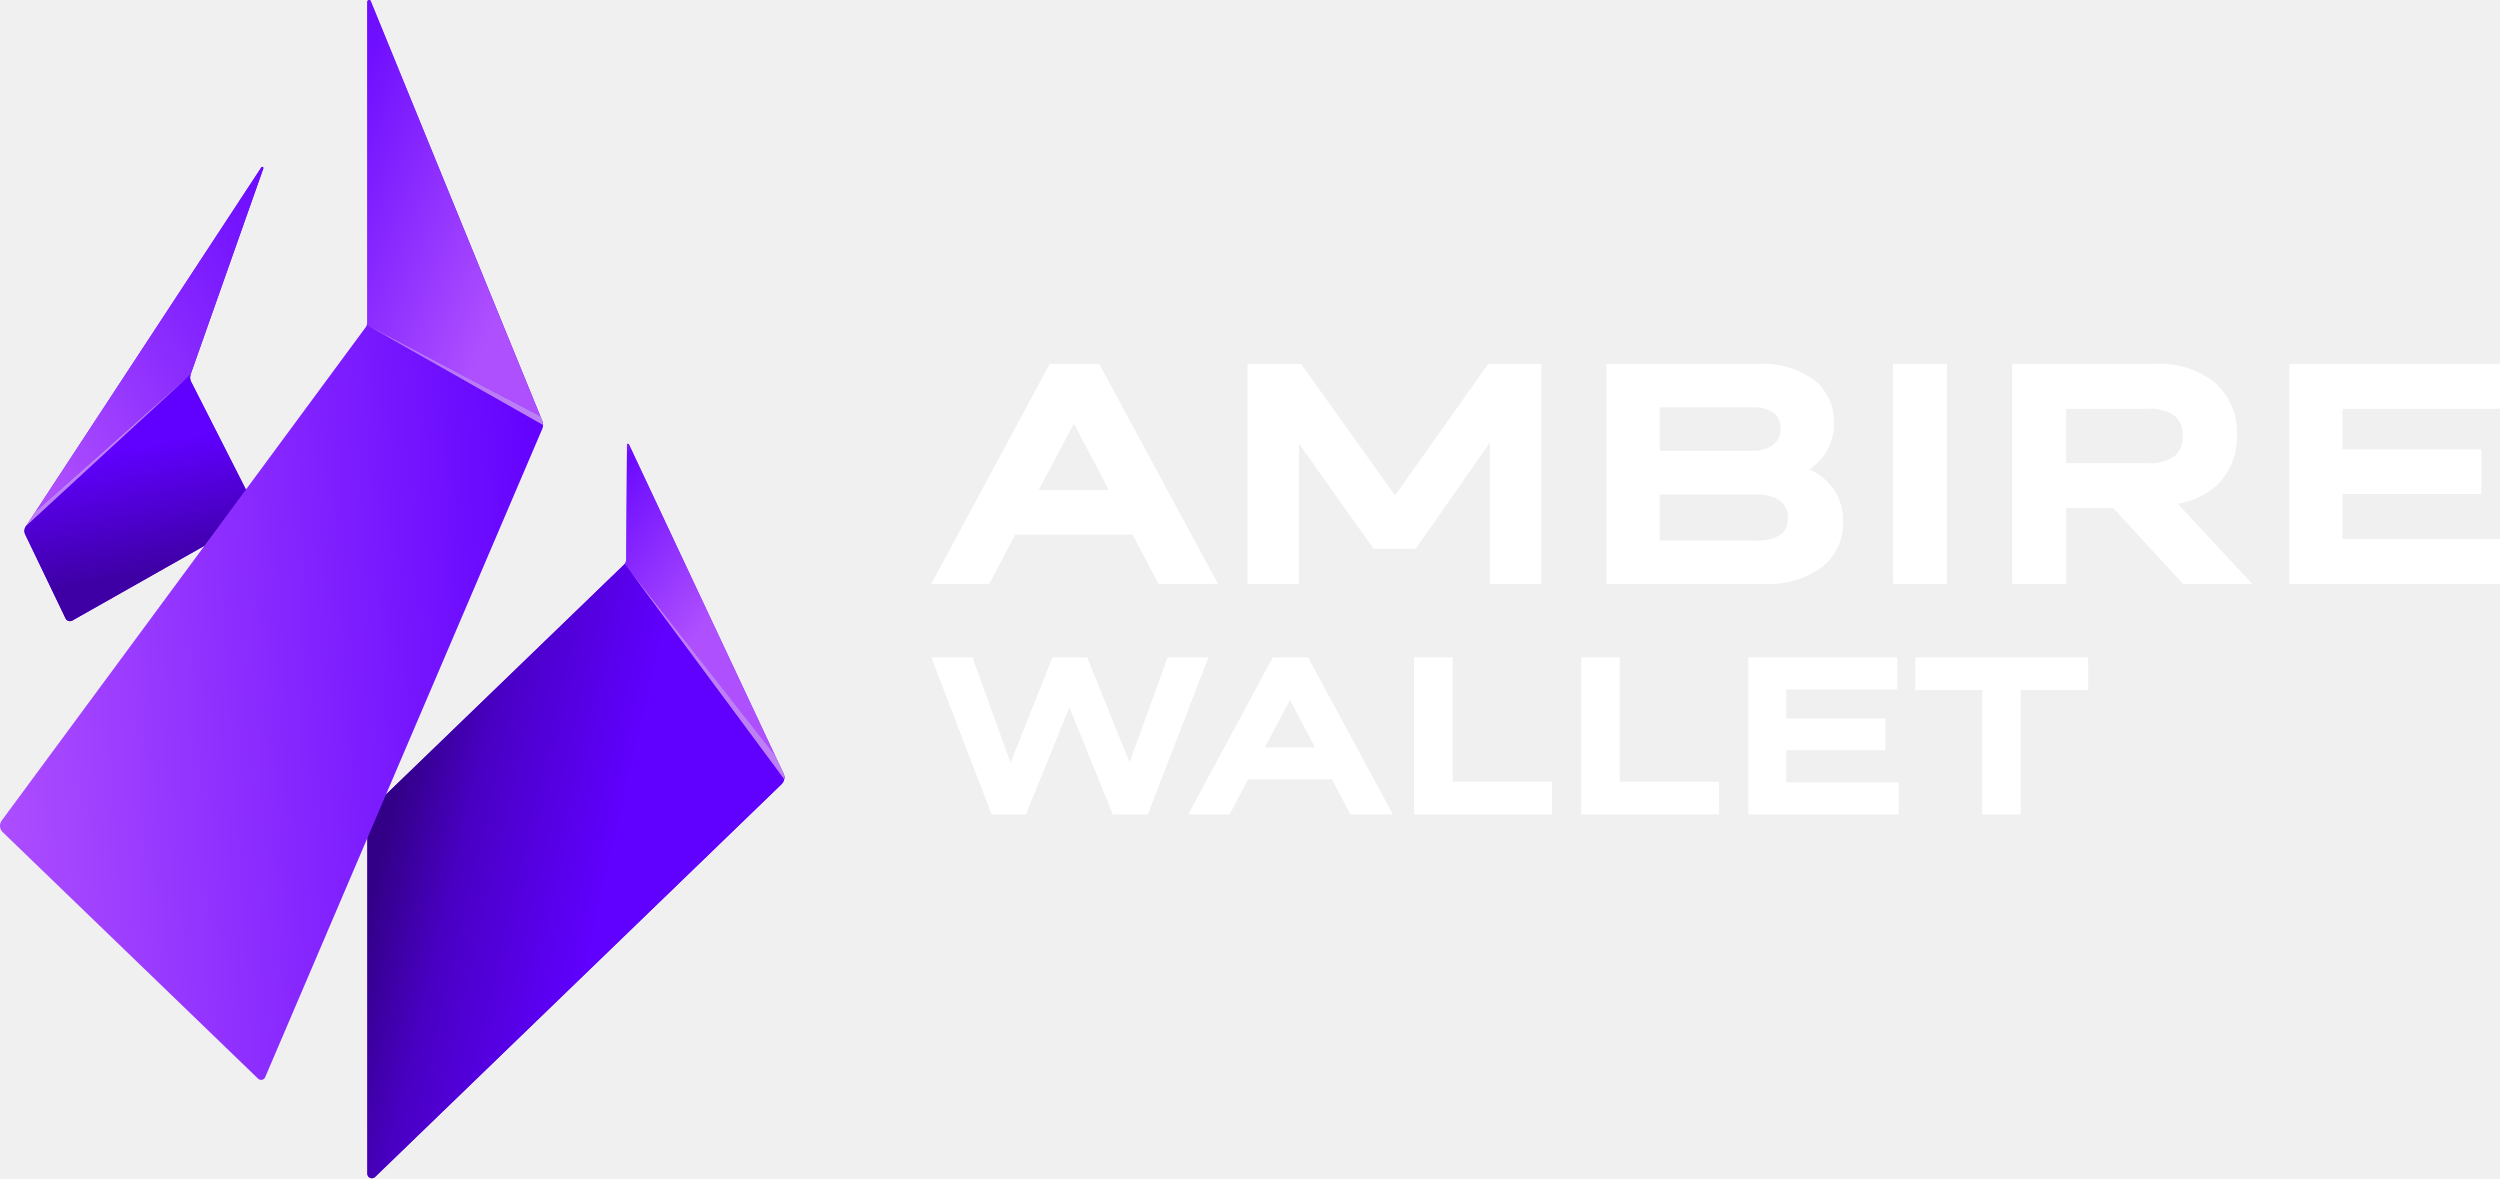
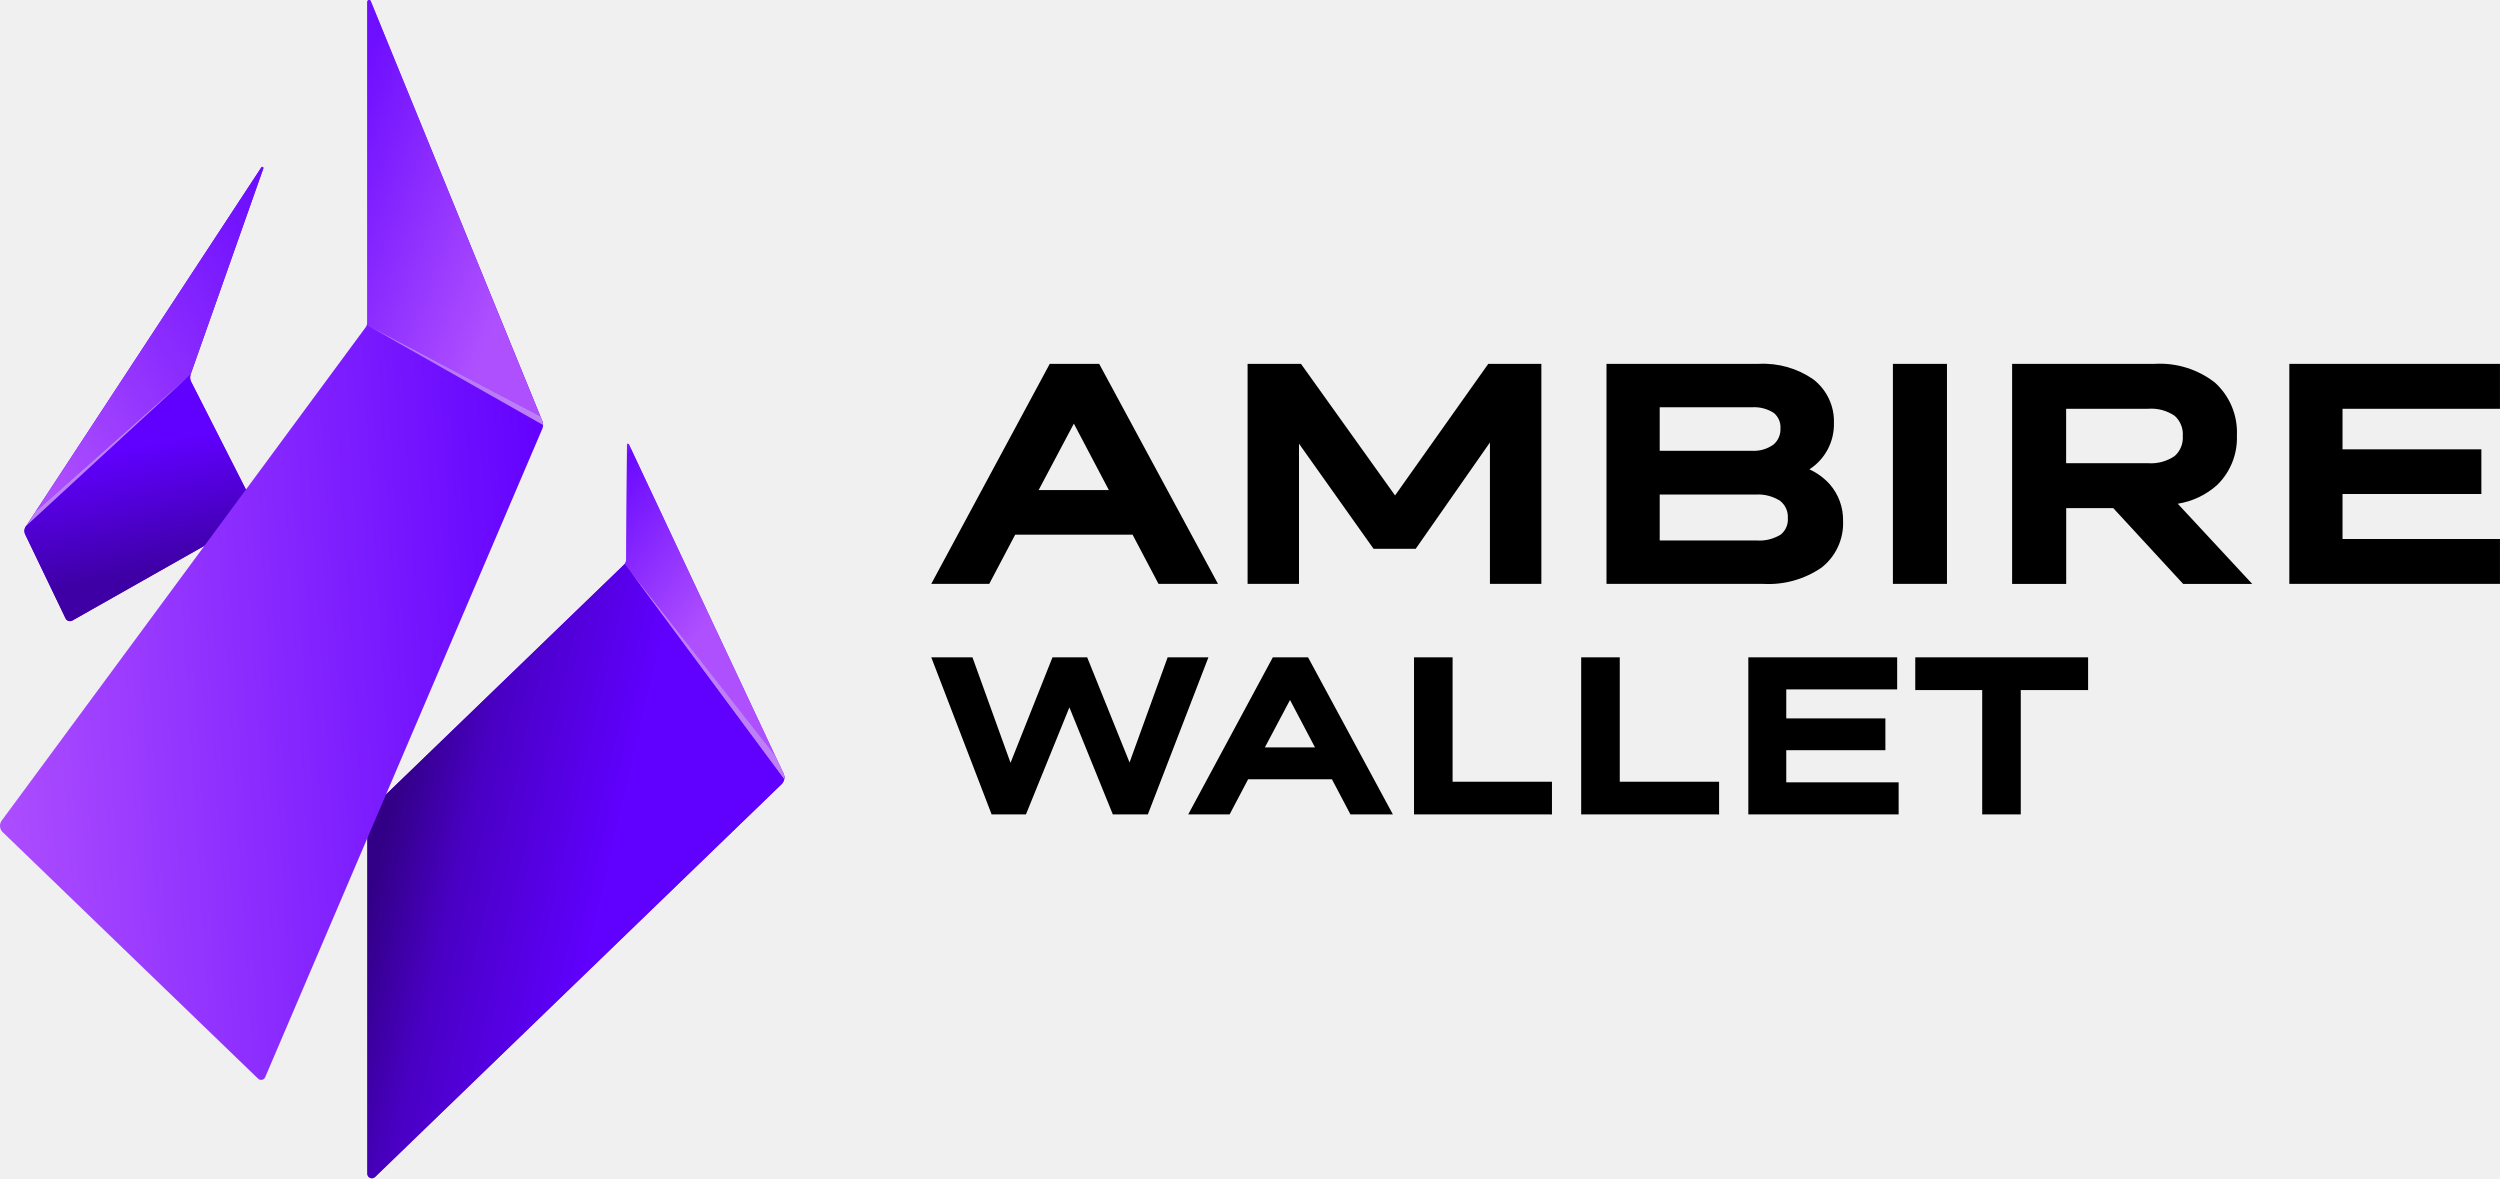
<svg xmlns="http://www.w3.org/2000/svg" width="252.085" height="118.807" viewBox="0 0 252.085 118.807">
  <defs>
    <linearGradient id="linear-gradient" x1="0.554" y1="0.58" x2="0.052" y2="0.409" gradientUnits="objectBoundingBox">
      <stop offset="0" stop-color="#6000ff" />
      <stop offset="0.651" stop-color="#4900c3" />
      <stop offset="1" stop-color="#320086" />
    </linearGradient>
    <linearGradient id="linear-gradient-2" x1="0.06" y1="-0.087" x2="0.486" y2="0.653" gradientUnits="objectBoundingBox">
      <stop offset="0" stop-color="#6a0aff" />
      <stop offset="0.047" stop-color="#8c2dff" />
      <stop offset="0.102" stop-color="#6a0aff" />
      <stop offset="0.902" stop-color="#af50ff" />
      <stop offset="1" stop-color="#af50ff" />
    </linearGradient>
    <linearGradient id="linear-gradient-3" x1="1.071" y1="0.062" x2="0.095" y2="1.049" gradientUnits="objectBoundingBox">
      <stop offset="0" stop-color="#6a0aff" />
      <stop offset="0.51" stop-color="#8c2dff" />
      <stop offset="0.969" stop-color="#af50ff" />
      <stop offset="1" stop-color="#af50ff" />
    </linearGradient>
    <linearGradient id="linear-gradient-4" x1="0.448" y1="0.297" x2="0.538" y2="0.8" gradientUnits="objectBoundingBox">
      <stop offset="0" stop-color="#6000ff" />
      <stop offset="1" stop-color="#3e00a5" />
    </linearGradient>
    <linearGradient id="linear-gradient-5" x1="-0.529" y1="1.069" x2="1.092" y2="0.86" gradientUnits="objectBoundingBox">
      <stop offset="0" stop-color="#ae60ff" />
      <stop offset="0.322" stop-color="#af50ff" />
      <stop offset="1" stop-color="#6000ff" />
    </linearGradient>
    <linearGradient id="linear-gradient-6" x1="-0.111" y1="0.274" x2="0.872" y2="1.224" gradientUnits="objectBoundingBox">
      <stop offset="0" stop-color="#6f0fff" />
      <stop offset="0.702" stop-color="#af50ff" />
      <stop offset="1" stop-color="#af50ff" />
    </linearGradient>
    <linearGradient id="linear-gradient-7" x1="0.015" y1="0.007" x2="0.985" y2="0.95" gradientUnits="objectBoundingBox">
      <stop offset="0" stop-color="#ae60ff" />
      <stop offset="0.031" stop-color="#b670fa" />
      <stop offset="1" stop-color="#be80f5" />
    </linearGradient>
  </defs>
  <g id="Ambire_Wallet" data-name="Ambire Wallet" transform="translate(-0.013 0.01)">
    <g id="_1967776972864" transform="translate(0.013 -0.01)">
-       <path id="Path_634" data-name="Path 634" d="M1336.928,810.88l-2.617-4.965h-11.836l-2.616,4.965h-5.848q5.974-11.1,11.95-22.19h4.982l11.983,22.19h-6Zm-8.536-16.163-3.552,6.7h7.08l-3.529-6.7Zm17.518,16.163V788.69h5.382l9.487,13.27,9.4-13.27h5.352v22.19h-5.185V796.62l-7.486,10.721h-4.248l-7.519-10.6V810.88Zm52.013,0H1382.1V788.69h15.376a8.859,8.859,0,0,1,5.463,1.554,5.352,5.352,0,0,1,2.094,4.428,5.4,5.4,0,0,1-2.473,4.656,6.226,6.226,0,0,1,2.056,1.511,5.465,5.465,0,0,1,1.339,3.7,5.67,5.67,0,0,1-2.195,4.715A9.454,9.454,0,0,1,1397.923,810.88Zm1.059-17.231a3.636,3.636,0,0,0-2.248-.578h-9.27v4.389h9.3a3.4,3.4,0,0,0,2.178-.632,2.011,2.011,0,0,0,.7-1.621,1.869,1.869,0,0,0-.66-1.557Zm.649,8.872a4.106,4.106,0,0,0-2.51-.65h-9.656V806.5h9.746a4.078,4.078,0,0,0,2.466-.6,1.951,1.951,0,0,0,.709-1.65,2.06,2.06,0,0,0-.754-1.724Zm11.348,8.359V788.69h5.452v22.19Zm12.021,0V788.69h14.395a9.029,9.029,0,0,1,6.043,1.881,6.763,6.763,0,0,1,2.228,5.349,6.614,6.614,0,0,1-1.975,4.97,7.737,7.737,0,0,1-3.988,1.907l7.506,8.084h-6.962l-7.046-7.64h-4.748v7.64H1423Zm16.4-16.944a4.208,4.208,0,0,0-2.694-.715h-8.26v5.489h8.26a4.209,4.209,0,0,0,2.682-.722,2.451,2.451,0,0,0,.821-2.007,2.5,2.5,0,0,0-.81-2.044Zm11.552,16.944V788.69h21.239v4.531h-15.875v4.091h14v4.5h-14v4.538h15.875v4.53h-21.239Z" transform="translate(-1220.11 -752.003)" fill="#fff" fill-rule="evenodd" />
-       <path id="Path_635" data-name="Path 635" d="M1323.232,1218.677H1320.1l-6.086-15.837h4.154l3.838,10.634,4.23-10.634h3.5l4.271,10.6,3.84-10.6h4.113l-6.108,15.837h-3.53l-4.381-10.793-4.381,10.793Zm36.505,0h-3.457l-1.867-3.544h-8.449l-1.867,3.544h-4.173q4.265-7.919,8.529-15.837h3.555q4.271,7.922,8.552,15.837Zm-9.55-11.538-2.536,4.783h5.057Zm25.918,11.538h-13.414V1202.84h3.89v12.541H1376.6v3.3Zm16.856,0h-13.414V1202.84h3.89v12.541h10.016v3.3Zm18.108,0H1396.4V1202.84h15.009v3.232h-11.183v2.921h9.995v3.211h-9.995v3.24h11.332v3.232h-.492Zm12.314,0h-3.4v-12.541h-6.749v-3.3h17.428v3.3h-6.79v12.541h-.492Z" transform="translate(-1220.11 -1136.557)" fill="#fff" />
+       <path id="Path_634" data-name="Path 634" d="M1336.928,810.88l-2.617-4.965h-11.836l-2.616,4.965h-5.848q5.974-11.1,11.95-22.19h4.982l11.983,22.19h-6Zm-8.536-16.163-3.552,6.7h7.08l-3.529-6.7Zm17.518,16.163V788.69h5.382l9.487,13.27,9.4-13.27h5.352v22.19h-5.185V796.62l-7.486,10.721h-4.248l-7.519-10.6V810.88Zm52.013,0H1382.1V788.69h15.376a8.859,8.859,0,0,1,5.463,1.554,5.352,5.352,0,0,1,2.094,4.428,5.4,5.4,0,0,1-2.473,4.656,6.226,6.226,0,0,1,2.056,1.511,5.465,5.465,0,0,1,1.339,3.7,5.67,5.67,0,0,1-2.195,4.715A9.454,9.454,0,0,1,1397.923,810.88Zm1.059-17.231a3.636,3.636,0,0,0-2.248-.578h-9.27v4.389h9.3a3.4,3.4,0,0,0,2.178-.632,2.011,2.011,0,0,0,.7-1.621,1.869,1.869,0,0,0-.66-1.557Zm.649,8.872a4.106,4.106,0,0,0-2.51-.65h-9.656V806.5h9.746a4.078,4.078,0,0,0,2.466-.6,1.951,1.951,0,0,0,.709-1.65,2.06,2.06,0,0,0-.754-1.724Zm11.348,8.359V788.69h5.452v22.19Zm12.021,0V788.69h14.395a9.029,9.029,0,0,1,6.043,1.881,6.763,6.763,0,0,1,2.228,5.349,6.614,6.614,0,0,1-1.975,4.97,7.737,7.737,0,0,1-3.988,1.907l7.506,8.084h-6.962l-7.046-7.64h-4.748v7.64H1423Zm16.4-16.944a4.208,4.208,0,0,0-2.694-.715h-8.26v5.489h8.26a4.209,4.209,0,0,0,2.682-.722,2.451,2.451,0,0,0,.821-2.007,2.5,2.5,0,0,0-.81-2.044Zm11.552,16.944V788.69h21.239v4.531h-15.875v4.091h14v4.5h-14v4.538h15.875v4.53h-21.239Z" transform="translate(-1220.11 -752.003)" fill="currentColor" fill-rule="evenodd" />
+       <path id="Path_635" data-name="Path 635" d="M1323.232,1218.677H1320.1l-6.086-15.837h4.154l3.838,10.634,4.23-10.634h3.5l4.271,10.6,3.84-10.6h4.113l-6.108,15.837h-3.53l-4.381-10.793-4.381,10.793Zm36.505,0h-3.457l-1.867-3.544h-8.449l-1.867,3.544h-4.173q4.265-7.919,8.529-15.837h3.555q4.271,7.922,8.552,15.837Zm-9.55-11.538-2.536,4.783h5.057Zm25.918,11.538h-13.414V1202.84h3.89v12.541H1376.6v3.3Zm16.856,0h-13.414V1202.84h3.89v12.541h10.016v3.3Zm18.108,0H1396.4V1202.84h15.009v3.232h-11.183v2.921h9.995v3.211h-9.995v3.24h11.332v3.232h-.492Zm12.314,0h-3.4v-12.541h-6.749v-3.3h17.428v3.3h-6.79v12.541h-.492Z" transform="translate(-1220.11 -1136.557)" fill="currentColor" />
      <g id="Group_190" data-name="Group 190">
        <path id="Path_636" data-name="Path 636" d="M544.712,626.635,560.3,659.823a.939.939,0,0,1-.192,1.035L519.1,700.484a.455.455,0,0,1-.768-.345V663.732l25.844-24.948a.838.838,0,0,0,.269-.652l.076-11.5c0-.077.154-.077.192,0Z" transform="translate(-481.29 -581.8)" fill="#6000ff" />
        <path id="Path_637" data-name="Path 637" d="M518.34,820.7V857.11a.455.455,0,0,0,.768.344h0l41.012-39.626a.939.939,0,0,0,.192-1.035h0L544.3,795.63Z" transform="translate(-481.299 -738.772)" fill-rule="evenodd" fill="url(#linear-gradient)" />
        <path id="Path_638" data-name="Path 638" d="M881.925,626.01h-.006a.088.088,0,0,0-.092.092h0l-.065,11.495a.945.945,0,0,1-.151.535l16.075,21.695a1,1,0,0,0-.077-.575h0l-15.591-33.188a.108.108,0,0,0-.093-.053h0Z" transform="translate(-818.609 -581.273)" fill-rule="evenodd" fill="url(#linear-gradient-2)" />
        <path id="Path_639" data-name="Path 639" d="M906.5,829.21a1,1,0,0,0-.077-.575h0l-.807-1.724L891.1,808.43l15.4,20.78Z" transform="translate(-827.421 -750.657)" fill="#be80f5" fill-rule="evenodd" />
        <path id="Path_640" data-name="Path 640" d="M58.569,235.624,51.235,256.4a.963.963,0,0,0,.039.728l6.835,13.451L39.292,281.229a.493.493,0,0,1-.652-.191l-4.07-8.47a.815.815,0,0,1,.077-.881L58.377,235.51a.117.117,0,0,1,.192.115Z" transform="translate(-32.012 -218.651)" fill="#6000ff" />
        <path id="Path_641" data-name="Path 641" d="M73.523,235.461h-.007a.1.1,0,0,0-.072.031h0l-22.718,34.63-.026.046,15.6-13.791.049-.14h0l0-.01,7.282-20.621a.113.113,0,0,0-.112-.146Z" transform="translate(-47.078 -218.633)" fill-rule="evenodd" fill="url(#linear-gradient-3)" />
        <path id="Path_642" data-name="Path 642" d="M34.635,543.471a.816.816,0,0,0-.076.881h0l4.07,8.47a.492.492,0,0,0,.653.191h0L58.1,542.359l-6.835-13.451a.956.956,0,0,1-.039-.728Z" transform="translate(-32.002 -490.435)" fill-rule="evenodd" fill="url(#linear-gradient-4)" />
        <path id="Path_643" data-name="Path 643" d="M37.054.178V32.484a.921.921,0,0,1-.192.537h0L.19,82.726A.888.888,0,0,0,.3,83.914h0l25.728,24.833a.441.441,0,0,0,.73-.154h0L54.718,43.177a1.056,1.056,0,0,0,0-.69h0L37.4.1a.165.165,0,0,0-.157-.111h0a.189.189,0,0,0-.189.187Z" transform="translate(-0.013 0.01)" fill-rule="evenodd" fill="url(#linear-gradient-5)" />
        <path id="Path_644" data-name="Path 644" d="M517.889,0h0a.189.189,0,0,0-.189.187l.011,32.306a.908.908,0,0,1-.048.269l17.484,9.205L518.041.112A.165.165,0,0,0,517.888,0Zm-.228,32.762L521,34.678Z" transform="translate(-480.668 0.001)" fill-rule="evenodd" fill="url(#linear-gradient-6)" />
        <path id="Path_645" data-name="Path 645" d="M535.443,468.553v-.005a1.059,1.059,0,0,0-.054-.335h0l-.222-.547-17.5-9.205,3.351,1.916Z" transform="translate(-480.677 -425.697)" fill-rule="evenodd" fill="url(#linear-gradient-7)" />
        <path id="Path_646" data-name="Path 646" d="M38,541.97l-.966,1.473L53.607,528.17Z" transform="translate(-34.385 -490.425)" fill="#be80f5" />
      </g>
    </g>
  </g>
</svg>
